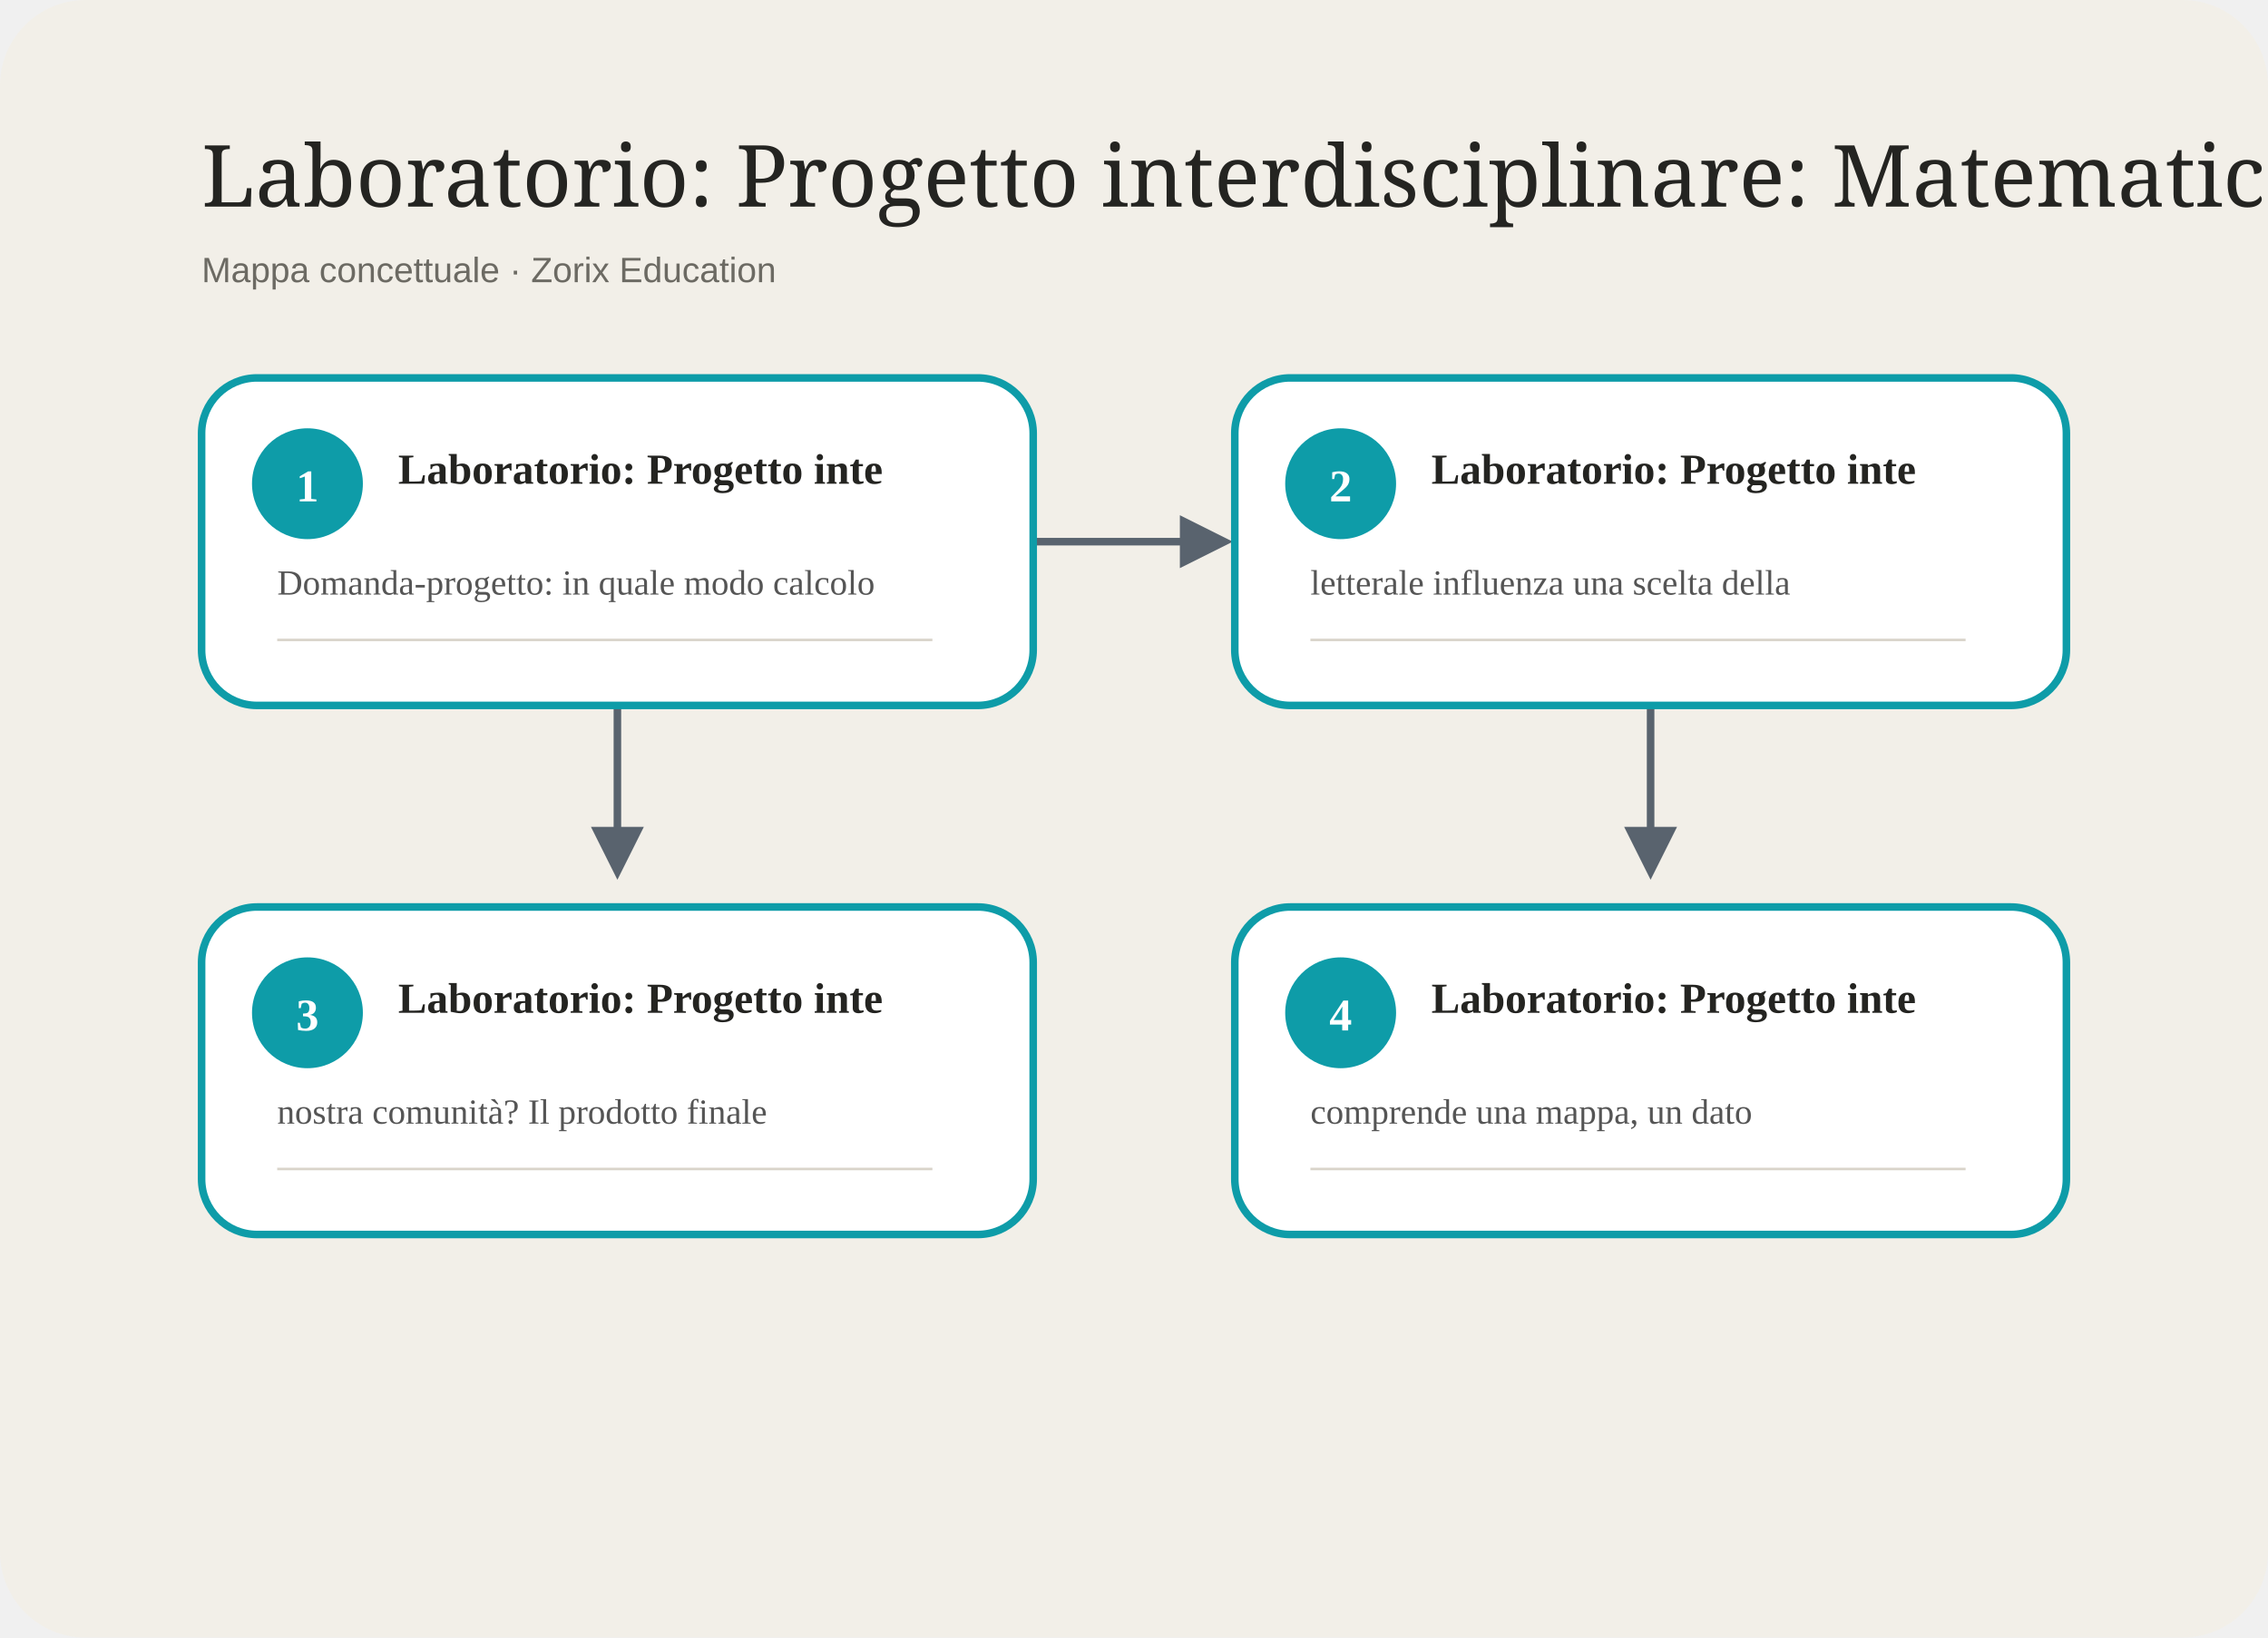
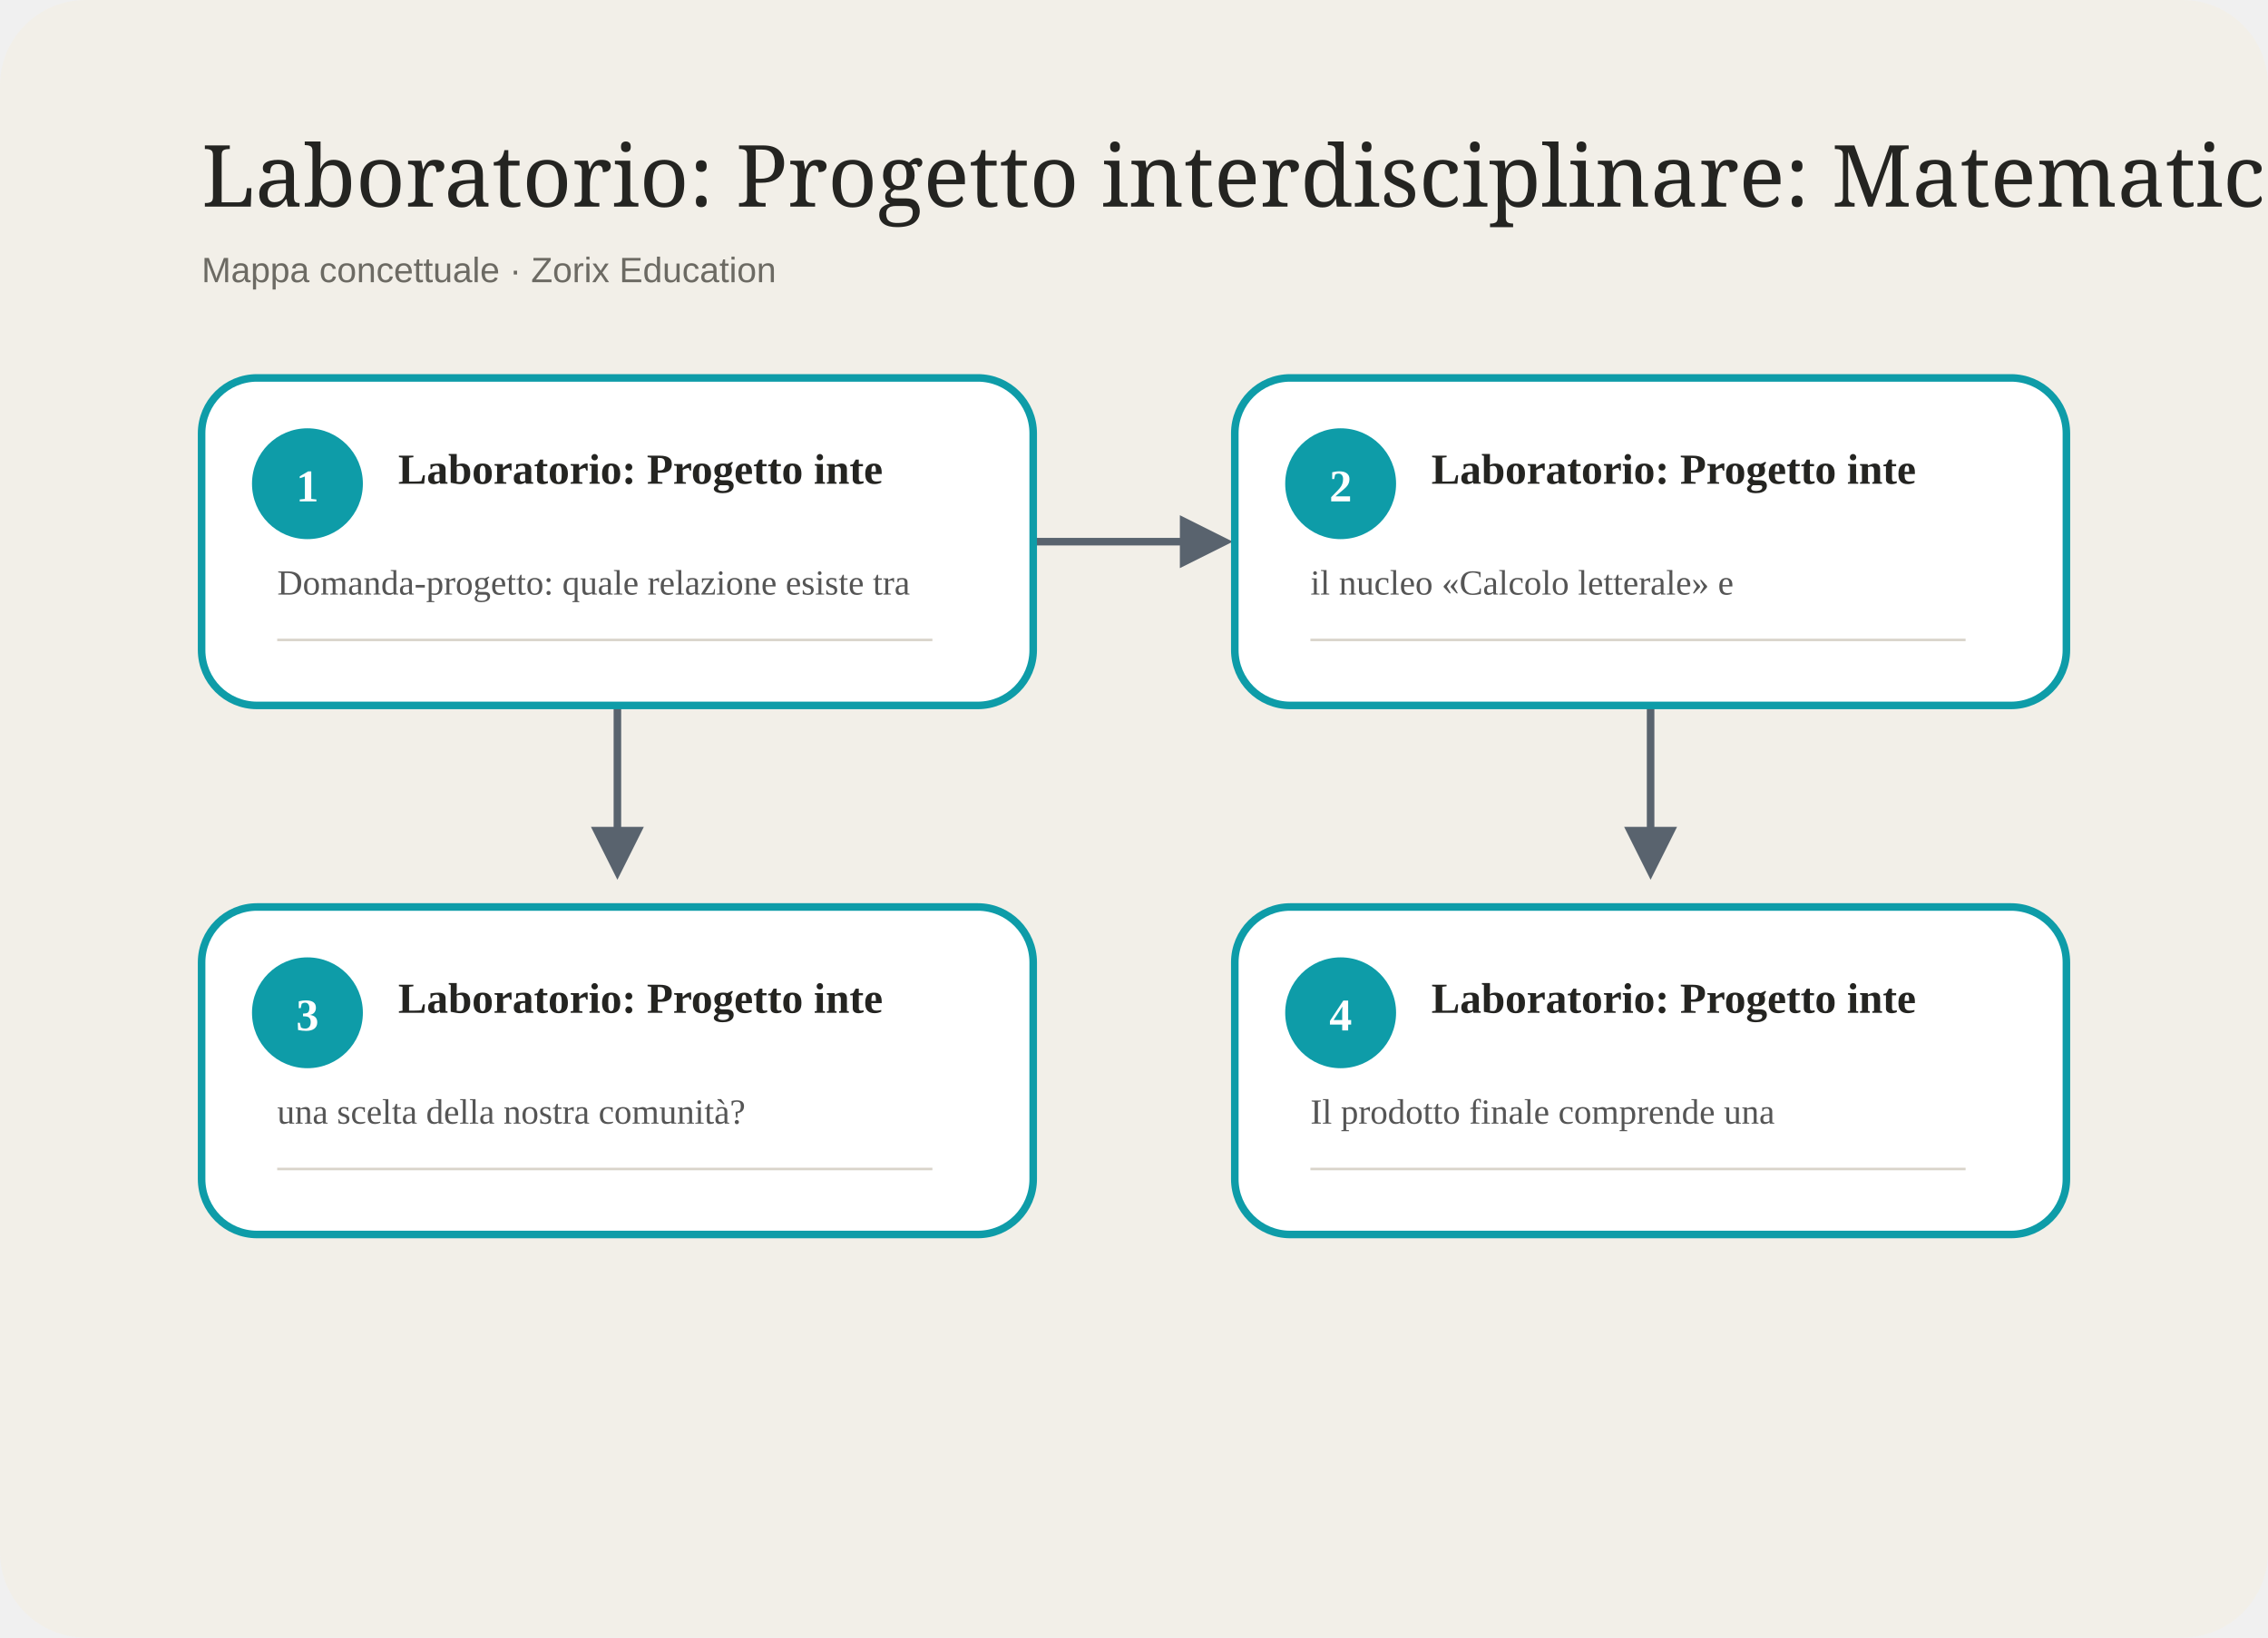
<svg xmlns="http://www.w3.org/2000/svg" width="900" height="650" viewBox="0 0 900 650" role="img" aria-labelledby="t d">
  <defs>
    <marker id="a" viewBox="0 0 10 10" refX="8" refY="5" markerWidth="7" markerHeight="7" orient="auto-start-reverse">
      <path d="M0 0L10 5L0 10z" fill="#59636e" />
    </marker>
  </defs>
  <rect width="900" height="650" rx="34" fill="#f2efe8" />
  <text x="80" y="82" font-family="Georgia,serif" font-size="34" fill="#242421">Laboratorio: Progetto interdisciplinare: Matematica nel mondo</text>
  <text x="80" y="112" font-family="Arial,sans-serif" font-size="14" fill="#6c6a63">Mappa concettuale · Zorix Education</text>
  <path d="M410 215 H485" stroke="#59636e" stroke-width="3" marker-end="url(#a)" />
  <path d="M245 280 V345" stroke="#59636e" stroke-width="3" marker-end="url(#a)" />
  <path d="M655 280 V345" stroke="#59636e" stroke-width="3" marker-end="url(#a)" />
  <g transform="translate(80 150)">
    <rect width="330" height="130" rx="22" fill="#fff" stroke="#0e9ca8" stroke-width="3" />
    <circle cx="42" cy="42" r="22" fill="#0e9ca8" />
    <text x="42" y="49" text-anchor="middle" fill="white" font-size="18" font-weight="700">1</text>
    <text x="78" y="42" font-size="17" font-weight="700" fill="#242421">Laboratorio: Progetto inte</text>
-     <text x="30" y="86" font-size="14" fill="#555">Domanda-progetto: in quale modo calcolo</text>
+     <text x="30" y="86" font-size="14" fill="#555">Domanda-progetto: quale relazione esiste tra</text>
    <path d="M30 104 H290" stroke="#d9d4ca" />
  </g>
  <g transform="translate(490 150)">
    <rect width="330" height="130" rx="22" fill="#fff" stroke="#0e9ca8" stroke-width="3" />
    <circle cx="42" cy="42" r="22" fill="#0e9ca8" />
    <text x="42" y="49" text-anchor="middle" fill="white" font-size="18" font-weight="700">2</text>
    <text x="78" y="42" font-size="17" font-weight="700" fill="#242421">Laboratorio: Progetto inte</text>
-     <text x="30" y="86" font-size="14" fill="#555">letterale influenza una scelta della</text>
+     <text x="30" y="86" font-size="14" fill="#555">il nucleo «Calcolo letterale» e</text>
    <path d="M30 104 H290" stroke="#d9d4ca" />
  </g>
  <g transform="translate(80 360)">
    <rect width="330" height="130" rx="22" fill="#fff" stroke="#0e9ca8" stroke-width="3" />
    <circle cx="42" cy="42" r="22" fill="#0e9ca8" />
    <text x="42" y="49" text-anchor="middle" fill="white" font-size="18" font-weight="700">3</text>
    <text x="78" y="42" font-size="17" font-weight="700" fill="#242421">Laboratorio: Progetto inte</text>
-     <text x="30" y="86" font-size="14" fill="#555">nostra comunità? Il prodotto finale</text>
+     <text x="30" y="86" font-size="14" fill="#555">una scelta della nostra comunità?</text>
    <path d="M30 104 H290" stroke="#d9d4ca" />
  </g>
  <g transform="translate(490 360)">
    <rect width="330" height="130" rx="22" fill="#fff" stroke="#0e9ca8" stroke-width="3" />
    <circle cx="42" cy="42" r="22" fill="#0e9ca8" />
    <text x="42" y="49" text-anchor="middle" fill="white" font-size="18" font-weight="700">4</text>
    <text x="78" y="42" font-size="17" font-weight="700" fill="#242421">Laboratorio: Progetto inte</text>
-     <text x="30" y="86" font-size="14" fill="#555">comprende una mappa, un dato</text>
+     <text x="30" y="86" font-size="14" fill="#555">Il prodotto finale comprende una</text>
    <path d="M30 104 H290" stroke="#d9d4ca" />
  </g>
</svg>
